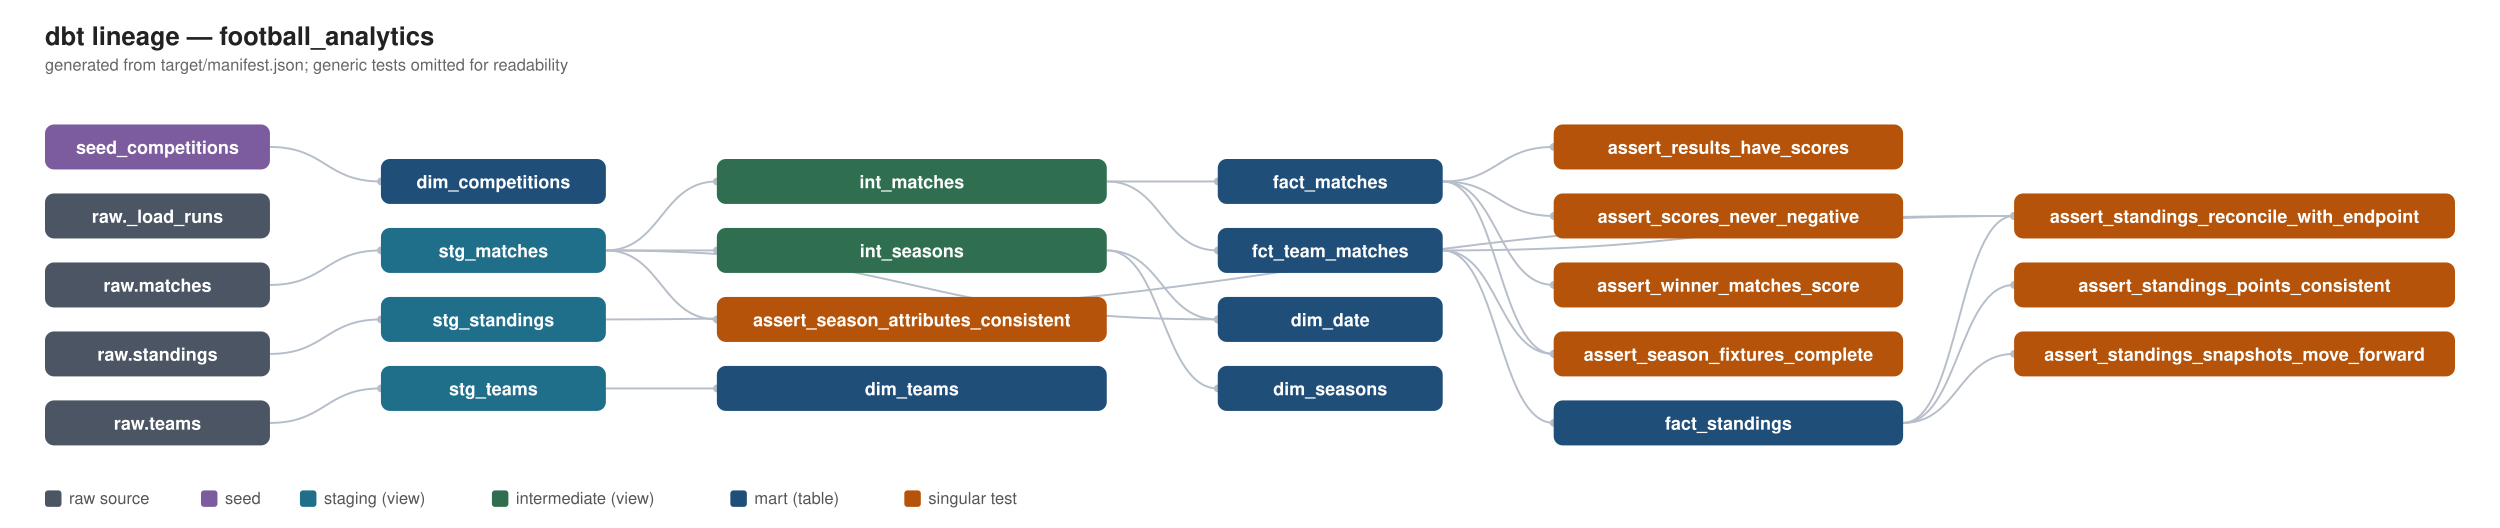
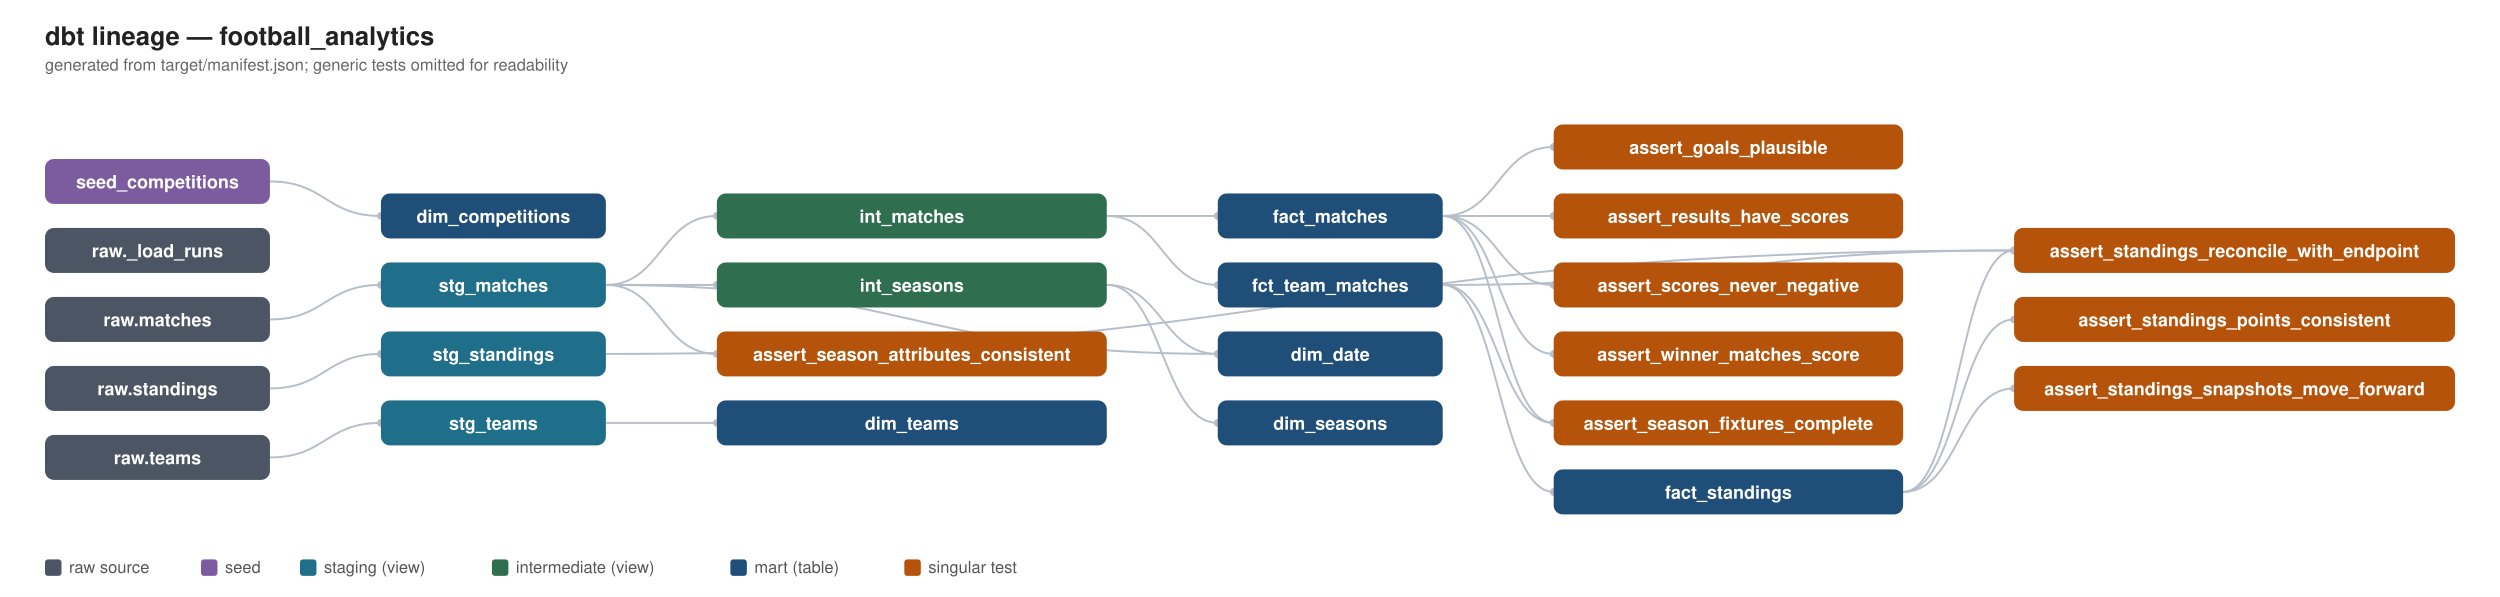
- <svg xmlns="http://www.w3.org/2000/svg" viewBox="0 0 1667 352" font-family="Segoe UI, Helvetica, Arial, sans-serif" font-size="12">
-   <rect x="0" y="0" width="1667" height="352" fill="#ffffff" />
+ <svg xmlns="http://www.w3.org/2000/svg" viewBox="0 0 1667 398" font-family="Segoe UI, Helvetica, Arial, sans-serif" font-size="12">
+   <rect x="0" y="0" width="1667" height="398" fill="#ffffff" />
  <text x="30" y="30" font-size="17" font-weight="700" fill="#222">dbt lineage — football_analytics</text>
  <text x="30" y="47" font-size="11" fill="#666">generated from target/manifest.json; generic tests omitted for readability</text>
-   <path d="M 962 121.0 C 999.0 121.0, 999.0 98.0, 1036 98.0" fill="none" stroke="#b6bec9" stroke-width="1.3" />
+   <path d="M 962 144.0 C 999.0 144.0, 999.0 98.0, 1036 98.0" fill="none" stroke="#b6bec9" stroke-width="1.3" />
  <circle cx="1036" cy="98.0" r="2.6" fill="#b6bec9" />
-   <path d="M 962 121.0 C 999.0 121.0, 999.0 144.0, 1036 144.0" fill="none" stroke="#b6bec9" stroke-width="1.3" />
+   <path d="M 962 144.0 C 999.0 144.0, 999.0 144.0, 1036 144.0" fill="none" stroke="#b6bec9" stroke-width="1.3" />
  <circle cx="1036" cy="144.0" r="2.6" fill="#b6bec9" />
-   <path d="M 962 121.0 C 999.0 121.0, 999.0 236.0, 1036 236.0" fill="none" stroke="#b6bec9" stroke-width="1.3" />
+   <path d="M 962 144.0 C 999.0 144.0, 999.0 190.0, 1036 190.0" fill="none" stroke="#b6bec9" stroke-width="1.3" />
+   <circle cx="1036" cy="190.0" r="2.6" fill="#b6bec9" />
+   <path d="M 962 144.0 C 999.0 144.0, 999.0 282.0, 1036 282.0" fill="none" stroke="#b6bec9" stroke-width="1.3" />
+   <circle cx="1036" cy="282.0" r="2.6" fill="#b6bec9" />
+   <path d="M 962 144.0 C 999.0 144.0, 999.0 236.0, 1036 236.0" fill="none" stroke="#b6bec9" stroke-width="1.3" />
  <circle cx="1036" cy="236.0" r="2.6" fill="#b6bec9" />
-   <path d="M 962 121.0 C 999.0 121.0, 999.0 190.0, 1036 190.0" fill="none" stroke="#b6bec9" stroke-width="1.3" />
-   <circle cx="1036" cy="190.0" r="2.6" fill="#b6bec9" />
-   <path d="M 1269 282.0 C 1306.0 282.0, 1306.0 190.0, 1343 190.0" fill="none" stroke="#b6bec9" stroke-width="1.3" />
-   <circle cx="1343" cy="190.0" r="2.6" fill="#b6bec9" />
-   <path d="M 1269 282.0 C 1306.0 282.0, 1306.0 144.0, 1343 144.0" fill="none" stroke="#b6bec9" stroke-width="1.3" />
-   <circle cx="1343" cy="144.0" r="2.6" fill="#b6bec9" />
-   <path d="M 1269 282.0 C 1306.0 282.0, 1306.0 236.0, 1343 236.0" fill="none" stroke="#b6bec9" stroke-width="1.3" />
-   <circle cx="1343" cy="236.0" r="2.6" fill="#b6bec9" />
-   <path d="M 962 167.0 C 999.0 167.0, 999.0 282.0, 1036 282.0" fill="none" stroke="#b6bec9" stroke-width="1.3" />
+   <path d="M 1269 328.0 C 1306.0 328.0, 1306.0 213.0, 1343 213.0" fill="none" stroke="#b6bec9" stroke-width="1.3" />
+   <circle cx="1343" cy="213.0" r="2.6" fill="#b6bec9" />
+   <path d="M 1269 328.0 C 1306.0 328.0, 1306.0 167.0, 1343 167.0" fill="none" stroke="#b6bec9" stroke-width="1.3" />
+   <circle cx="1343" cy="167.0" r="2.6" fill="#b6bec9" />
+   <path d="M 1269 328.0 C 1306.0 328.0, 1306.0 259.0, 1343 259.0" fill="none" stroke="#b6bec9" stroke-width="1.3" />
+   <circle cx="1343" cy="259.0" r="2.6" fill="#b6bec9" />
+   <path d="M 962 190.0 C 999.0 190.0, 999.0 328.0, 1036 328.0" fill="none" stroke="#b6bec9" stroke-width="1.3" />
+   <circle cx="1036" cy="328.0" r="2.6" fill="#b6bec9" />
+   <path d="M 962 190.0 C 999.0 190.0, 999.0 282.0, 1036 282.0" fill="none" stroke="#b6bec9" stroke-width="1.3" />
  <circle cx="1036" cy="282.0" r="2.6" fill="#b6bec9" />
-   <path d="M 962 167.0 C 999.0 167.0, 999.0 236.0, 1036 236.0" fill="none" stroke="#b6bec9" stroke-width="1.3" />
-   <circle cx="1036" cy="236.0" r="2.6" fill="#b6bec9" />
-   <path d="M 962 167.0 C 1152.5 167.0, 1152.5 144.0, 1343 144.0" fill="none" stroke="#b6bec9" stroke-width="1.3" />
-   <circle cx="1343" cy="144.0" r="2.6" fill="#b6bec9" />
-   <path d="M 738 121.0 C 775.0 121.0, 775.0 121.0, 812 121.0" fill="none" stroke="#b6bec9" stroke-width="1.3" />
-   <circle cx="812" cy="121.0" r="2.6" fill="#b6bec9" />
-   <path d="M 738 121.0 C 775.0 121.0, 775.0 167.0, 812 167.0" fill="none" stroke="#b6bec9" stroke-width="1.3" />
-   <circle cx="812" cy="167.0" r="2.6" fill="#b6bec9" />
-   <path d="M 738 167.0 C 775.0 167.0, 775.0 213.0, 812 213.0" fill="none" stroke="#b6bec9" stroke-width="1.3" />
-   <circle cx="812" cy="213.0" r="2.6" fill="#b6bec9" />
-   <path d="M 738 167.0 C 775.0 167.0, 775.0 259.0, 812 259.0" fill="none" stroke="#b6bec9" stroke-width="1.3" />
-   <circle cx="812" cy="259.0" r="2.6" fill="#b6bec9" />
-   <path d="M 404 167.0 C 608.0 167.0, 608.0 213.0, 812 213.0" fill="none" stroke="#b6bec9" stroke-width="1.3" />
-   <circle cx="812" cy="213.0" r="2.6" fill="#b6bec9" />
-   <path d="M 404 167.0 C 441.0 167.0, 441.0 121.0, 478 121.0" fill="none" stroke="#b6bec9" stroke-width="1.3" />
-   <circle cx="478" cy="121.0" r="2.6" fill="#b6bec9" />
-   <path d="M 404 167.0 C 441.0 167.0, 441.0 167.0, 478 167.0" fill="none" stroke="#b6bec9" stroke-width="1.3" />
-   <circle cx="478" cy="167.0" r="2.6" fill="#b6bec9" />
-   <path d="M 404 167.0 C 441.0 167.0, 441.0 213.0, 478 213.0" fill="none" stroke="#b6bec9" stroke-width="1.3" />
-   <circle cx="478" cy="213.0" r="2.6" fill="#b6bec9" />
-   <path d="M 404 213.0 C 873.5 213.0, 873.5 144.0, 1343 144.0" fill="none" stroke="#b6bec9" stroke-width="1.3" />
-   <circle cx="1343" cy="144.0" r="2.6" fill="#b6bec9" />
-   <path d="M 404 259.0 C 441.0 259.0, 441.0 259.0, 478 259.0" fill="none" stroke="#b6bec9" stroke-width="1.3" />
-   <circle cx="478" cy="259.0" r="2.6" fill="#b6bec9" />
-   <path d="M 180 98.0 C 217.0 98.0, 217.0 121.0, 254 121.0" fill="none" stroke="#b6bec9" stroke-width="1.3" />
-   <circle cx="254" cy="121.0" r="2.6" fill="#b6bec9" />
-   <path d="M 180 190.0 C 217.0 190.0, 217.0 167.0, 254 167.0" fill="none" stroke="#b6bec9" stroke-width="1.3" />
-   <circle cx="254" cy="167.0" r="2.6" fill="#b6bec9" />
-   <path d="M 180 236.0 C 217.0 236.0, 217.0 213.0, 254 213.0" fill="none" stroke="#b6bec9" stroke-width="1.3" />
-   <circle cx="254" cy="213.0" r="2.6" fill="#b6bec9" />
-   <path d="M 180 282.0 C 217.0 282.0, 217.0 259.0, 254 259.0" fill="none" stroke="#b6bec9" stroke-width="1.3" />
-   <circle cx="254" cy="259.0" r="2.6" fill="#b6bec9" />
-   <rect x="30" y="129.0" width="150" height="30" rx="6" ry="6" fill="#4b5563" />
-   <text x="105.0" y="148.5" text-anchor="middle" fill="#ffffff" font-weight="600">raw._load_runs</text>
-   <rect x="30" y="175.0" width="150" height="30" rx="6" ry="6" fill="#4b5563" />
-   <text x="105.0" y="194.5" text-anchor="middle" fill="#ffffff" font-weight="600">raw.matches</text>
-   <rect x="30" y="221.0" width="150" height="30" rx="6" ry="6" fill="#4b5563" />
-   <text x="105.0" y="240.5" text-anchor="middle" fill="#ffffff" font-weight="600">raw.standings</text>
-   <rect x="30" y="267.0" width="150" height="30" rx="6" ry="6" fill="#4b5563" />
-   <text x="105.0" y="286.5" text-anchor="middle" fill="#ffffff" font-weight="600">raw.teams</text>
-   <rect x="254" y="106.0" width="150" height="30" rx="6" ry="6" fill="#1f4e79" />
-   <text x="329.0" y="125.5" text-anchor="middle" fill="#ffffff" font-weight="600">dim_competitions</text>
-   <rect x="812" y="198.0" width="150" height="30" rx="6" ry="6" fill="#1f4e79" />
-   <text x="887.0" y="217.5" text-anchor="middle" fill="#ffffff" font-weight="600">dim_date</text>
-   <rect x="812" y="244.0" width="150" height="30" rx="6" ry="6" fill="#1f4e79" />
-   <text x="887.0" y="263.5" text-anchor="middle" fill="#ffffff" font-weight="600">dim_seasons</text>
-   <rect x="478" y="244.0" width="260" height="30" rx="6" ry="6" fill="#1f4e79" />
-   <text x="608.0" y="263.5" text-anchor="middle" fill="#ffffff" font-weight="600">dim_teams</text>
-   <rect x="812" y="106.0" width="150" height="30" rx="6" ry="6" fill="#1f4e79" />
-   <text x="887.0" y="125.5" text-anchor="middle" fill="#ffffff" font-weight="600">fact_matches</text>
-   <rect x="1036" y="267.0" width="233" height="30" rx="6" ry="6" fill="#1f4e79" />
-   <text x="1152.5" y="286.5" text-anchor="middle" fill="#ffffff" font-weight="600">fact_standings</text>
-   <rect x="812" y="152.0" width="150" height="30" rx="6" ry="6" fill="#1f4e79" />
-   <text x="887.0" y="171.5" text-anchor="middle" fill="#ffffff" font-weight="600">fct_team_matches</text>
-   <rect x="478" y="106.0" width="260" height="30" rx="6" ry="6" fill="#2f6f4f" />
-   <text x="608.0" y="125.5" text-anchor="middle" fill="#ffffff" font-weight="600">int_matches</text>
-   <rect x="478" y="152.0" width="260" height="30" rx="6" ry="6" fill="#2f6f4f" />
-   <text x="608.0" y="171.5" text-anchor="middle" fill="#ffffff" font-weight="600">int_seasons</text>
-   <rect x="254" y="152.0" width="150" height="30" rx="6" ry="6" fill="#1f6f8b" />
-   <text x="329.0" y="171.5" text-anchor="middle" fill="#ffffff" font-weight="600">stg_matches</text>
-   <rect x="254" y="198.0" width="150" height="30" rx="6" ry="6" fill="#1f6f8b" />
-   <text x="329.0" y="217.5" text-anchor="middle" fill="#ffffff" font-weight="600">stg_standings</text>
-   <rect x="254" y="244.0" width="150" height="30" rx="6" ry="6" fill="#1f6f8b" />
-   <text x="329.0" y="263.5" text-anchor="middle" fill="#ffffff" font-weight="600">stg_teams</text>
-   <rect x="30" y="83.0" width="150" height="30" rx="6" ry="6" fill="#7c5c9e" />
-   <text x="105.0" y="102.5" text-anchor="middle" fill="#ffffff" font-weight="600">seed_competitions</text>
+   <path d="M 962 190.0 C 1152.5 190.0, 1152.5 167.0, 1343 167.0" fill="none" stroke="#b6bec9" stroke-width="1.3" />
+   <circle cx="1343" cy="167.0" r="2.6" fill="#b6bec9" />
+   <path d="M 738 144.0 C 775.0 144.0, 775.0 144.0, 812 144.0" fill="none" stroke="#b6bec9" stroke-width="1.3" />
+   <circle cx="812" cy="144.0" r="2.6" fill="#b6bec9" />
+   <path d="M 738 144.0 C 775.0 144.0, 775.0 190.0, 812 190.0" fill="none" stroke="#b6bec9" stroke-width="1.3" />
+   <circle cx="812" cy="190.0" r="2.6" fill="#b6bec9" />
+   <path d="M 738 190.0 C 775.0 190.0, 775.0 236.0, 812 236.0" fill="none" stroke="#b6bec9" stroke-width="1.3" />
+   <circle cx="812" cy="236.0" r="2.6" fill="#b6bec9" />
+   <path d="M 738 190.0 C 775.0 190.0, 775.0 282.0, 812 282.0" fill="none" stroke="#b6bec9" stroke-width="1.3" />
+   <circle cx="812" cy="282.0" r="2.6" fill="#b6bec9" />
+   <path d="M 404 190.0 C 608.0 190.0, 608.0 236.0, 812 236.0" fill="none" stroke="#b6bec9" stroke-width="1.3" />
+   <circle cx="812" cy="236.0" r="2.6" fill="#b6bec9" />
+   <path d="M 404 190.0 C 441.0 190.0, 441.0 144.0, 478 144.0" fill="none" stroke="#b6bec9" stroke-width="1.3" />
+   <circle cx="478" cy="144.0" r="2.6" fill="#b6bec9" />
+   <path d="M 404 190.0 C 441.0 190.0, 441.0 190.0, 478 190.0" fill="none" stroke="#b6bec9" stroke-width="1.3" />
+   <circle cx="478" cy="190.0" r="2.6" fill="#b6bec9" />
+   <path d="M 404 190.0 C 441.0 190.0, 441.0 236.0, 478 236.0" fill="none" stroke="#b6bec9" stroke-width="1.3" />
+   <circle cx="478" cy="236.0" r="2.6" fill="#b6bec9" />
+   <path d="M 404 236.0 C 873.5 236.0, 873.5 167.0, 1343 167.0" fill="none" stroke="#b6bec9" stroke-width="1.3" />
+   <circle cx="1343" cy="167.0" r="2.6" fill="#b6bec9" />
+   <path d="M 404 282.0 C 441.0 282.0, 441.0 282.0, 478 282.0" fill="none" stroke="#b6bec9" stroke-width="1.3" />
+   <circle cx="478" cy="282.0" r="2.6" fill="#b6bec9" />
+   <path d="M 180 121.0 C 217.0 121.0, 217.0 144.0, 254 144.0" fill="none" stroke="#b6bec9" stroke-width="1.3" />
+   <circle cx="254" cy="144.0" r="2.6" fill="#b6bec9" />
+   <path d="M 180 213.0 C 217.0 213.0, 217.0 190.0, 254 190.0" fill="none" stroke="#b6bec9" stroke-width="1.3" />
+   <circle cx="254" cy="190.0" r="2.6" fill="#b6bec9" />
+   <path d="M 180 259.0 C 217.0 259.0, 217.0 236.0, 254 236.0" fill="none" stroke="#b6bec9" stroke-width="1.3" />
+   <circle cx="254" cy="236.0" r="2.6" fill="#b6bec9" />
+   <path d="M 180 305.0 C 217.0 305.0, 217.0 282.0, 254 282.0" fill="none" stroke="#b6bec9" stroke-width="1.3" />
+   <circle cx="254" cy="282.0" r="2.6" fill="#b6bec9" />
+   <rect x="30" y="152.0" width="150" height="30" rx="6" ry="6" fill="#4b5563" />
+   <text x="105.0" y="171.5" text-anchor="middle" fill="#ffffff" font-weight="600">raw._load_runs</text>
+   <rect x="30" y="198.0" width="150" height="30" rx="6" ry="6" fill="#4b5563" />
+   <text x="105.0" y="217.5" text-anchor="middle" fill="#ffffff" font-weight="600">raw.matches</text>
+   <rect x="30" y="244.0" width="150" height="30" rx="6" ry="6" fill="#4b5563" />
+   <text x="105.0" y="263.5" text-anchor="middle" fill="#ffffff" font-weight="600">raw.standings</text>
+   <rect x="30" y="290.0" width="150" height="30" rx="6" ry="6" fill="#4b5563" />
+   <text x="105.0" y="309.5" text-anchor="middle" fill="#ffffff" font-weight="600">raw.teams</text>
+   <rect x="254" y="129.0" width="150" height="30" rx="6" ry="6" fill="#1f4e79" />
+   <text x="329.0" y="148.5" text-anchor="middle" fill="#ffffff" font-weight="600">dim_competitions</text>
+   <rect x="812" y="221.0" width="150" height="30" rx="6" ry="6" fill="#1f4e79" />
+   <text x="887.0" y="240.5" text-anchor="middle" fill="#ffffff" font-weight="600">dim_date</text>
+   <rect x="812" y="267.0" width="150" height="30" rx="6" ry="6" fill="#1f4e79" />
+   <text x="887.0" y="286.5" text-anchor="middle" fill="#ffffff" font-weight="600">dim_seasons</text>
+   <rect x="478" y="267.0" width="260" height="30" rx="6" ry="6" fill="#1f4e79" />
+   <text x="608.0" y="286.5" text-anchor="middle" fill="#ffffff" font-weight="600">dim_teams</text>
+   <rect x="812" y="129.0" width="150" height="30" rx="6" ry="6" fill="#1f4e79" />
+   <text x="887.0" y="148.5" text-anchor="middle" fill="#ffffff" font-weight="600">fact_matches</text>
+   <rect x="1036" y="313.0" width="233" height="30" rx="6" ry="6" fill="#1f4e79" />
+   <text x="1152.5" y="332.5" text-anchor="middle" fill="#ffffff" font-weight="600">fact_standings</text>
+   <rect x="812" y="175.0" width="150" height="30" rx="6" ry="6" fill="#1f4e79" />
+   <text x="887.0" y="194.5" text-anchor="middle" fill="#ffffff" font-weight="600">fct_team_matches</text>
+   <rect x="478" y="129.0" width="260" height="30" rx="6" ry="6" fill="#2f6f4f" />
+   <text x="608.0" y="148.5" text-anchor="middle" fill="#ffffff" font-weight="600">int_matches</text>
+   <rect x="478" y="175.0" width="260" height="30" rx="6" ry="6" fill="#2f6f4f" />
+   <text x="608.0" y="194.5" text-anchor="middle" fill="#ffffff" font-weight="600">int_seasons</text>
+   <rect x="254" y="175.0" width="150" height="30" rx="6" ry="6" fill="#1f6f8b" />
+   <text x="329.0" y="194.5" text-anchor="middle" fill="#ffffff" font-weight="600">stg_matches</text>
+   <rect x="254" y="221.0" width="150" height="30" rx="6" ry="6" fill="#1f6f8b" />
+   <text x="329.0" y="240.5" text-anchor="middle" fill="#ffffff" font-weight="600">stg_standings</text>
+   <rect x="254" y="267.0" width="150" height="30" rx="6" ry="6" fill="#1f6f8b" />
+   <text x="329.0" y="286.5" text-anchor="middle" fill="#ffffff" font-weight="600">stg_teams</text>
+   <rect x="30" y="106.0" width="150" height="30" rx="6" ry="6" fill="#7c5c9e" />
+   <text x="105.0" y="125.5" text-anchor="middle" fill="#ffffff" font-weight="600">seed_competitions</text>
  <rect x="1036" y="83.0" width="233" height="30" rx="6" ry="6" fill="#b45309" />
-   <text x="1152.5" y="102.5" text-anchor="middle" fill="#ffffff" font-weight="600">assert_results_have_scores</text>
+   <text x="1152.5" y="102.5" text-anchor="middle" fill="#ffffff" font-weight="600">assert_goals_plausible</text>
  <rect x="1036" y="129.0" width="233" height="30" rx="6" ry="6" fill="#b45309" />
-   <text x="1152.5" y="148.5" text-anchor="middle" fill="#ffffff" font-weight="600">assert_scores_never_negative</text>
-   <rect x="478" y="198.0" width="260" height="30" rx="6" ry="6" fill="#b45309" />
-   <text x="608.0" y="217.5" text-anchor="middle" fill="#ffffff" font-weight="600">assert_season_attributes_consistent</text>
+   <text x="1152.5" y="148.5" text-anchor="middle" fill="#ffffff" font-weight="600">assert_results_have_scores</text>
+   <rect x="1036" y="175.0" width="233" height="30" rx="6" ry="6" fill="#b45309" />
+   <text x="1152.5" y="194.5" text-anchor="middle" fill="#ffffff" font-weight="600">assert_scores_never_negative</text>
+   <rect x="478" y="221.0" width="260" height="30" rx="6" ry="6" fill="#b45309" />
+   <text x="608.0" y="240.5" text-anchor="middle" fill="#ffffff" font-weight="600">assert_season_attributes_consistent</text>
+   <rect x="1036" y="267.0" width="233" height="30" rx="6" ry="6" fill="#b45309" />
+   <text x="1152.5" y="286.5" text-anchor="middle" fill="#ffffff" font-weight="600">assert_season_fixtures_complete</text>
+   <rect x="1343" y="198.0" width="294" height="30" rx="6" ry="6" fill="#b45309" />
+   <text x="1490.0" y="217.5" text-anchor="middle" fill="#ffffff" font-weight="600">assert_standings_points_consistent</text>
+   <rect x="1343" y="152.0" width="294" height="30" rx="6" ry="6" fill="#b45309" />
+   <text x="1490.0" y="171.5" text-anchor="middle" fill="#ffffff" font-weight="600">assert_standings_reconcile_with_endpoint</text>
+   <rect x="1343" y="244.0" width="294" height="30" rx="6" ry="6" fill="#b45309" />
+   <text x="1490.0" y="263.5" text-anchor="middle" fill="#ffffff" font-weight="600">assert_standings_snapshots_move_forward</text>
  <rect x="1036" y="221.0" width="233" height="30" rx="6" ry="6" fill="#b45309" />
-   <text x="1152.5" y="240.5" text-anchor="middle" fill="#ffffff" font-weight="600">assert_season_fixtures_complete</text>
-   <rect x="1343" y="175.0" width="294" height="30" rx="6" ry="6" fill="#b45309" />
-   <text x="1490.0" y="194.5" text-anchor="middle" fill="#ffffff" font-weight="600">assert_standings_points_consistent</text>
-   <rect x="1343" y="129.0" width="294" height="30" rx="6" ry="6" fill="#b45309" />
-   <text x="1490.0" y="148.5" text-anchor="middle" fill="#ffffff" font-weight="600">assert_standings_reconcile_with_endpoint</text>
-   <rect x="1343" y="221.0" width="294" height="30" rx="6" ry="6" fill="#b45309" />
-   <text x="1490.0" y="240.5" text-anchor="middle" fill="#ffffff" font-weight="600">assert_standings_snapshots_move_forward</text>
-   <rect x="1036" y="175.0" width="233" height="30" rx="6" ry="6" fill="#b45309" />
-   <text x="1152.5" y="194.5" text-anchor="middle" fill="#ffffff" font-weight="600">assert_winner_matches_score</text>
-   <rect x="30" y="327" width="11" height="11" rx="2" fill="#4b5563" />
-   <text x="46" y="336" font-size="11" fill="#555">raw source</text>
-   <rect x="134" y="327" width="11" height="11" rx="2" fill="#7c5c9e" />
-   <text x="150" y="336" font-size="11" fill="#555">seed</text>
-   <rect x="200" y="327" width="11" height="11" rx="2" fill="#1f6f8b" />
-   <text x="216" y="336" font-size="11" fill="#555">staging (view)</text>
-   <rect x="328" y="327" width="11" height="11" rx="2" fill="#2f6f4f" />
-   <text x="344" y="336" font-size="11" fill="#555">intermediate (view)</text>
-   <rect x="487" y="327" width="11" height="11" rx="2" fill="#1f4e79" />
-   <text x="503" y="336" font-size="11" fill="#555">mart (table)</text>
-   <rect x="603" y="327" width="11" height="11" rx="2" fill="#b45309" />
-   <text x="619" y="336" font-size="11" fill="#555">singular test</text>
+   <text x="1152.5" y="240.5" text-anchor="middle" fill="#ffffff" font-weight="600">assert_winner_matches_score</text>
+   <rect x="30" y="373" width="11" height="11" rx="2" fill="#4b5563" />
+   <text x="46" y="382" font-size="11" fill="#555">raw source</text>
+   <rect x="134" y="373" width="11" height="11" rx="2" fill="#7c5c9e" />
+   <text x="150" y="382" font-size="11" fill="#555">seed</text>
+   <rect x="200" y="373" width="11" height="11" rx="2" fill="#1f6f8b" />
+   <text x="216" y="382" font-size="11" fill="#555">staging (view)</text>
+   <rect x="328" y="373" width="11" height="11" rx="2" fill="#2f6f4f" />
+   <text x="344" y="382" font-size="11" fill="#555">intermediate (view)</text>
+   <rect x="487" y="373" width="11" height="11" rx="2" fill="#1f4e79" />
+   <text x="503" y="382" font-size="11" fill="#555">mart (table)</text>
+   <rect x="603" y="373" width="11" height="11" rx="2" fill="#b45309" />
+   <text x="619" y="382" font-size="11" fill="#555">singular test</text>
</svg>
